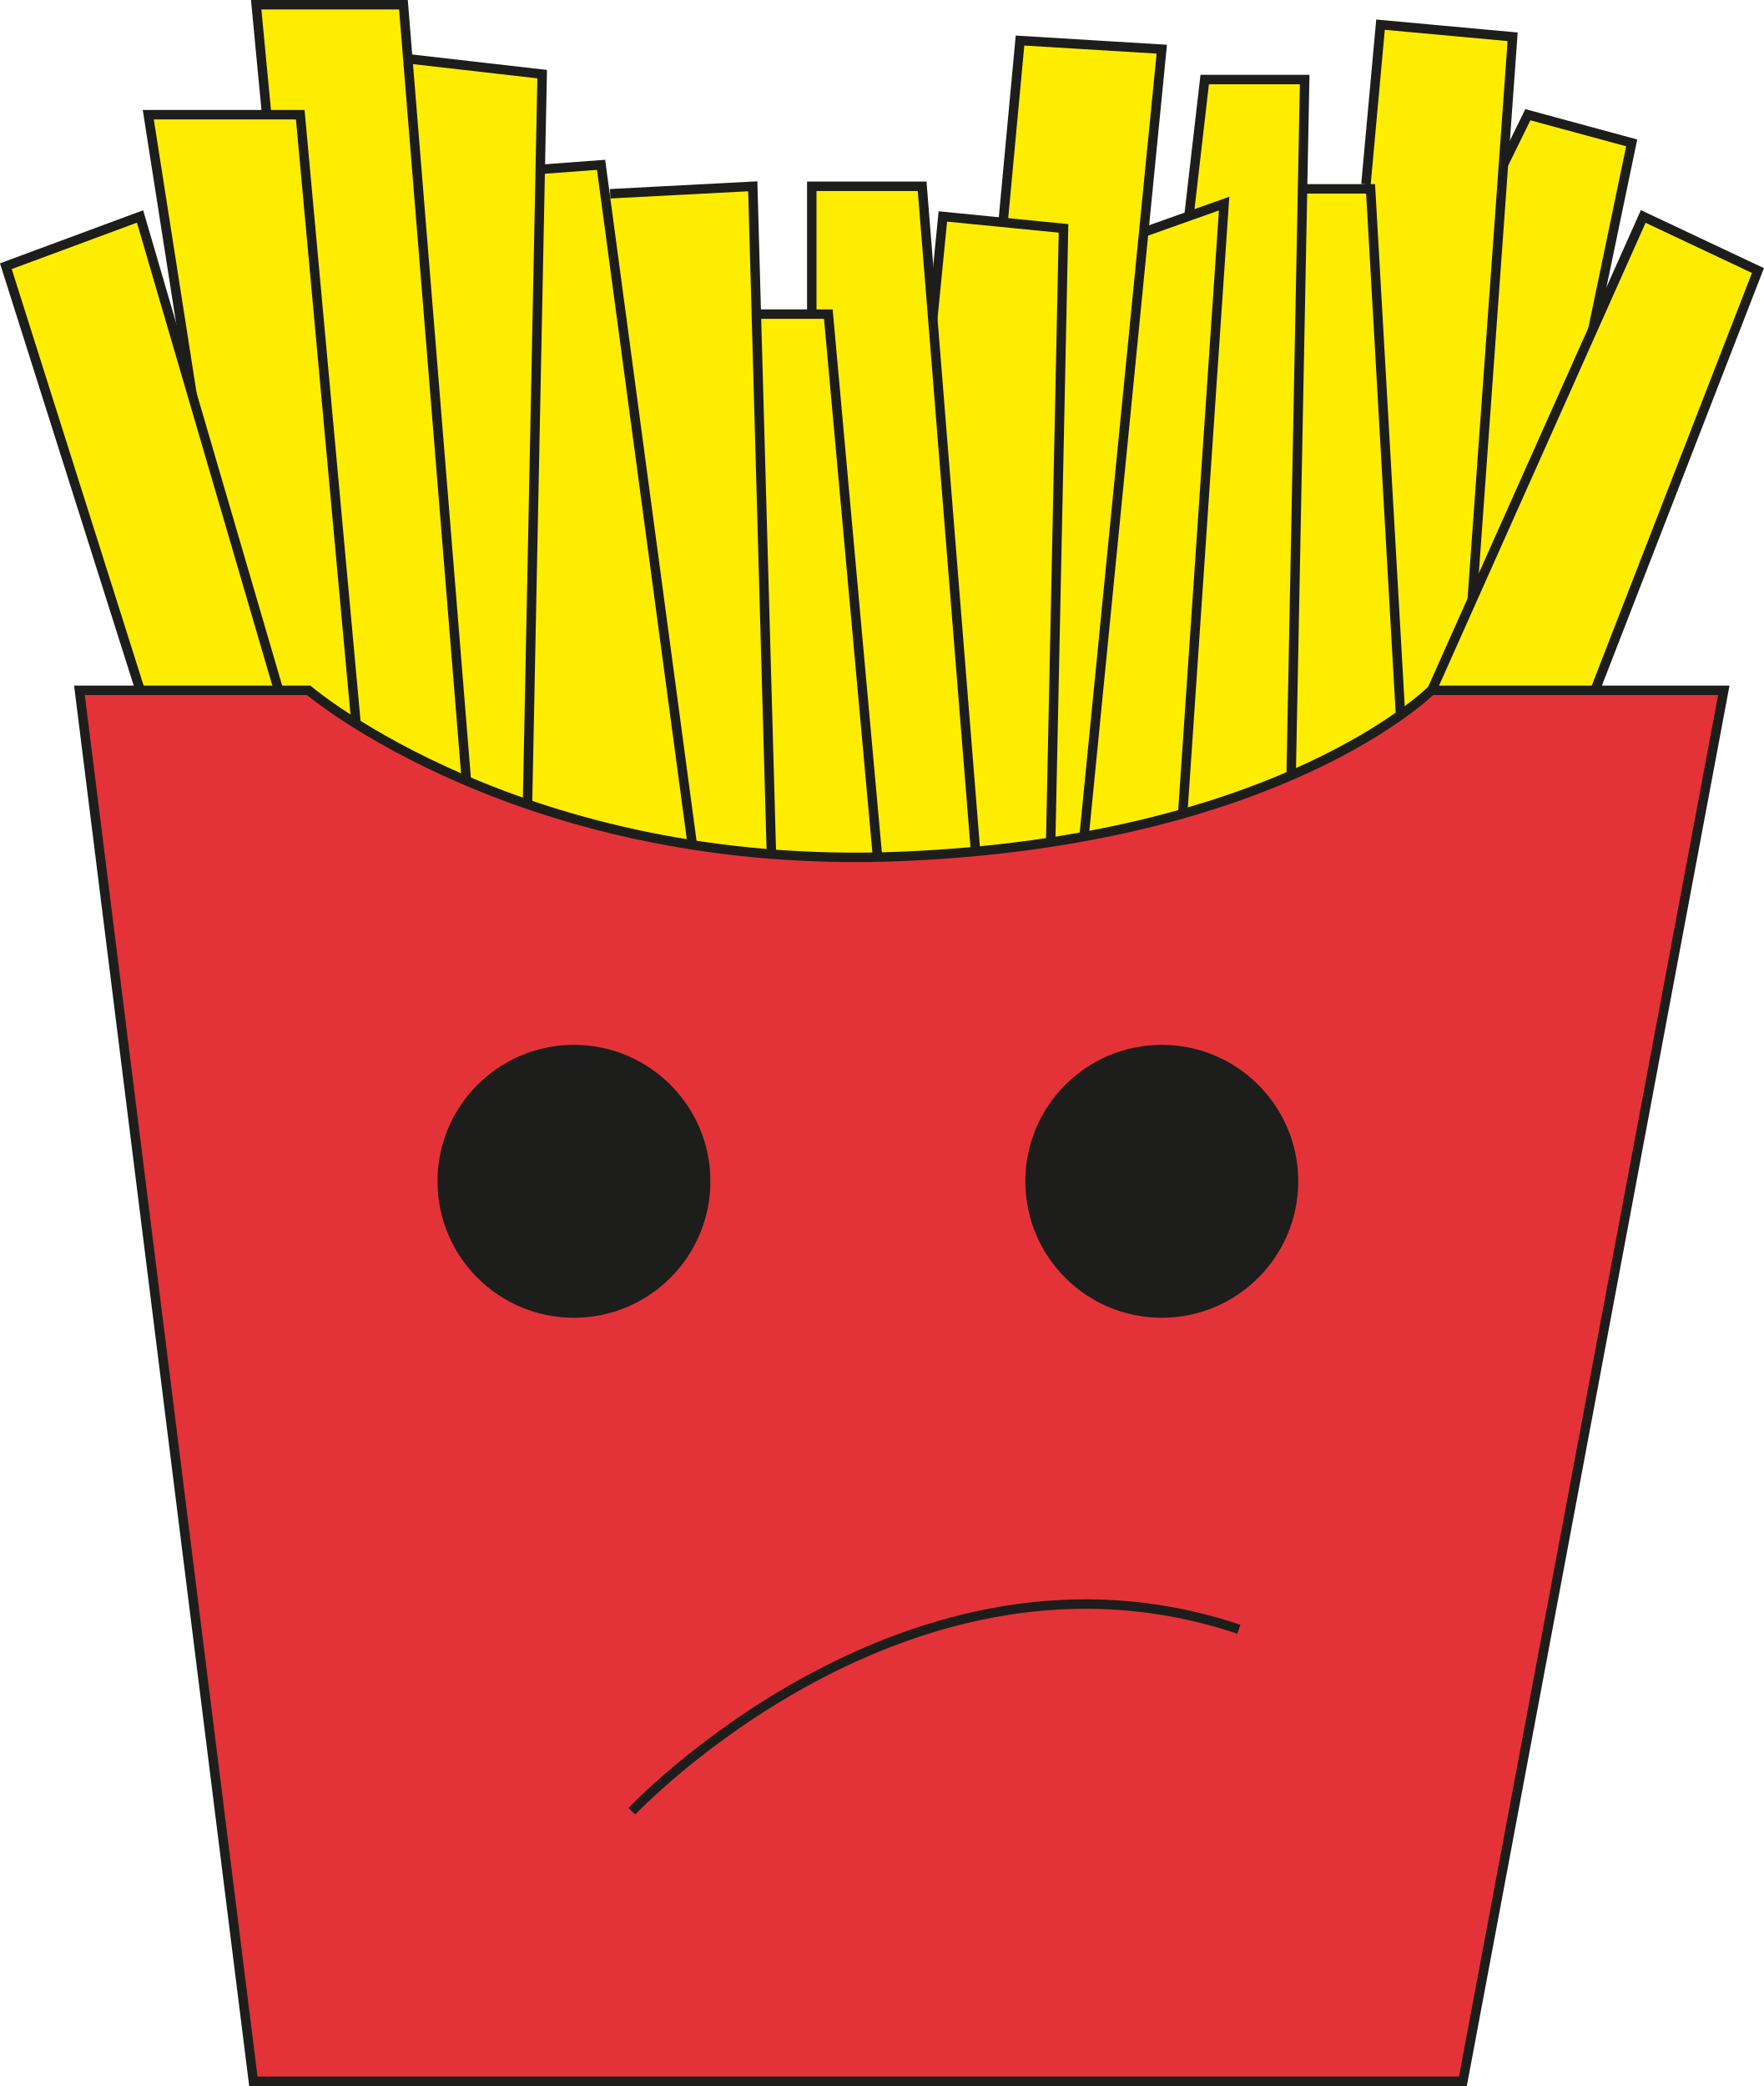
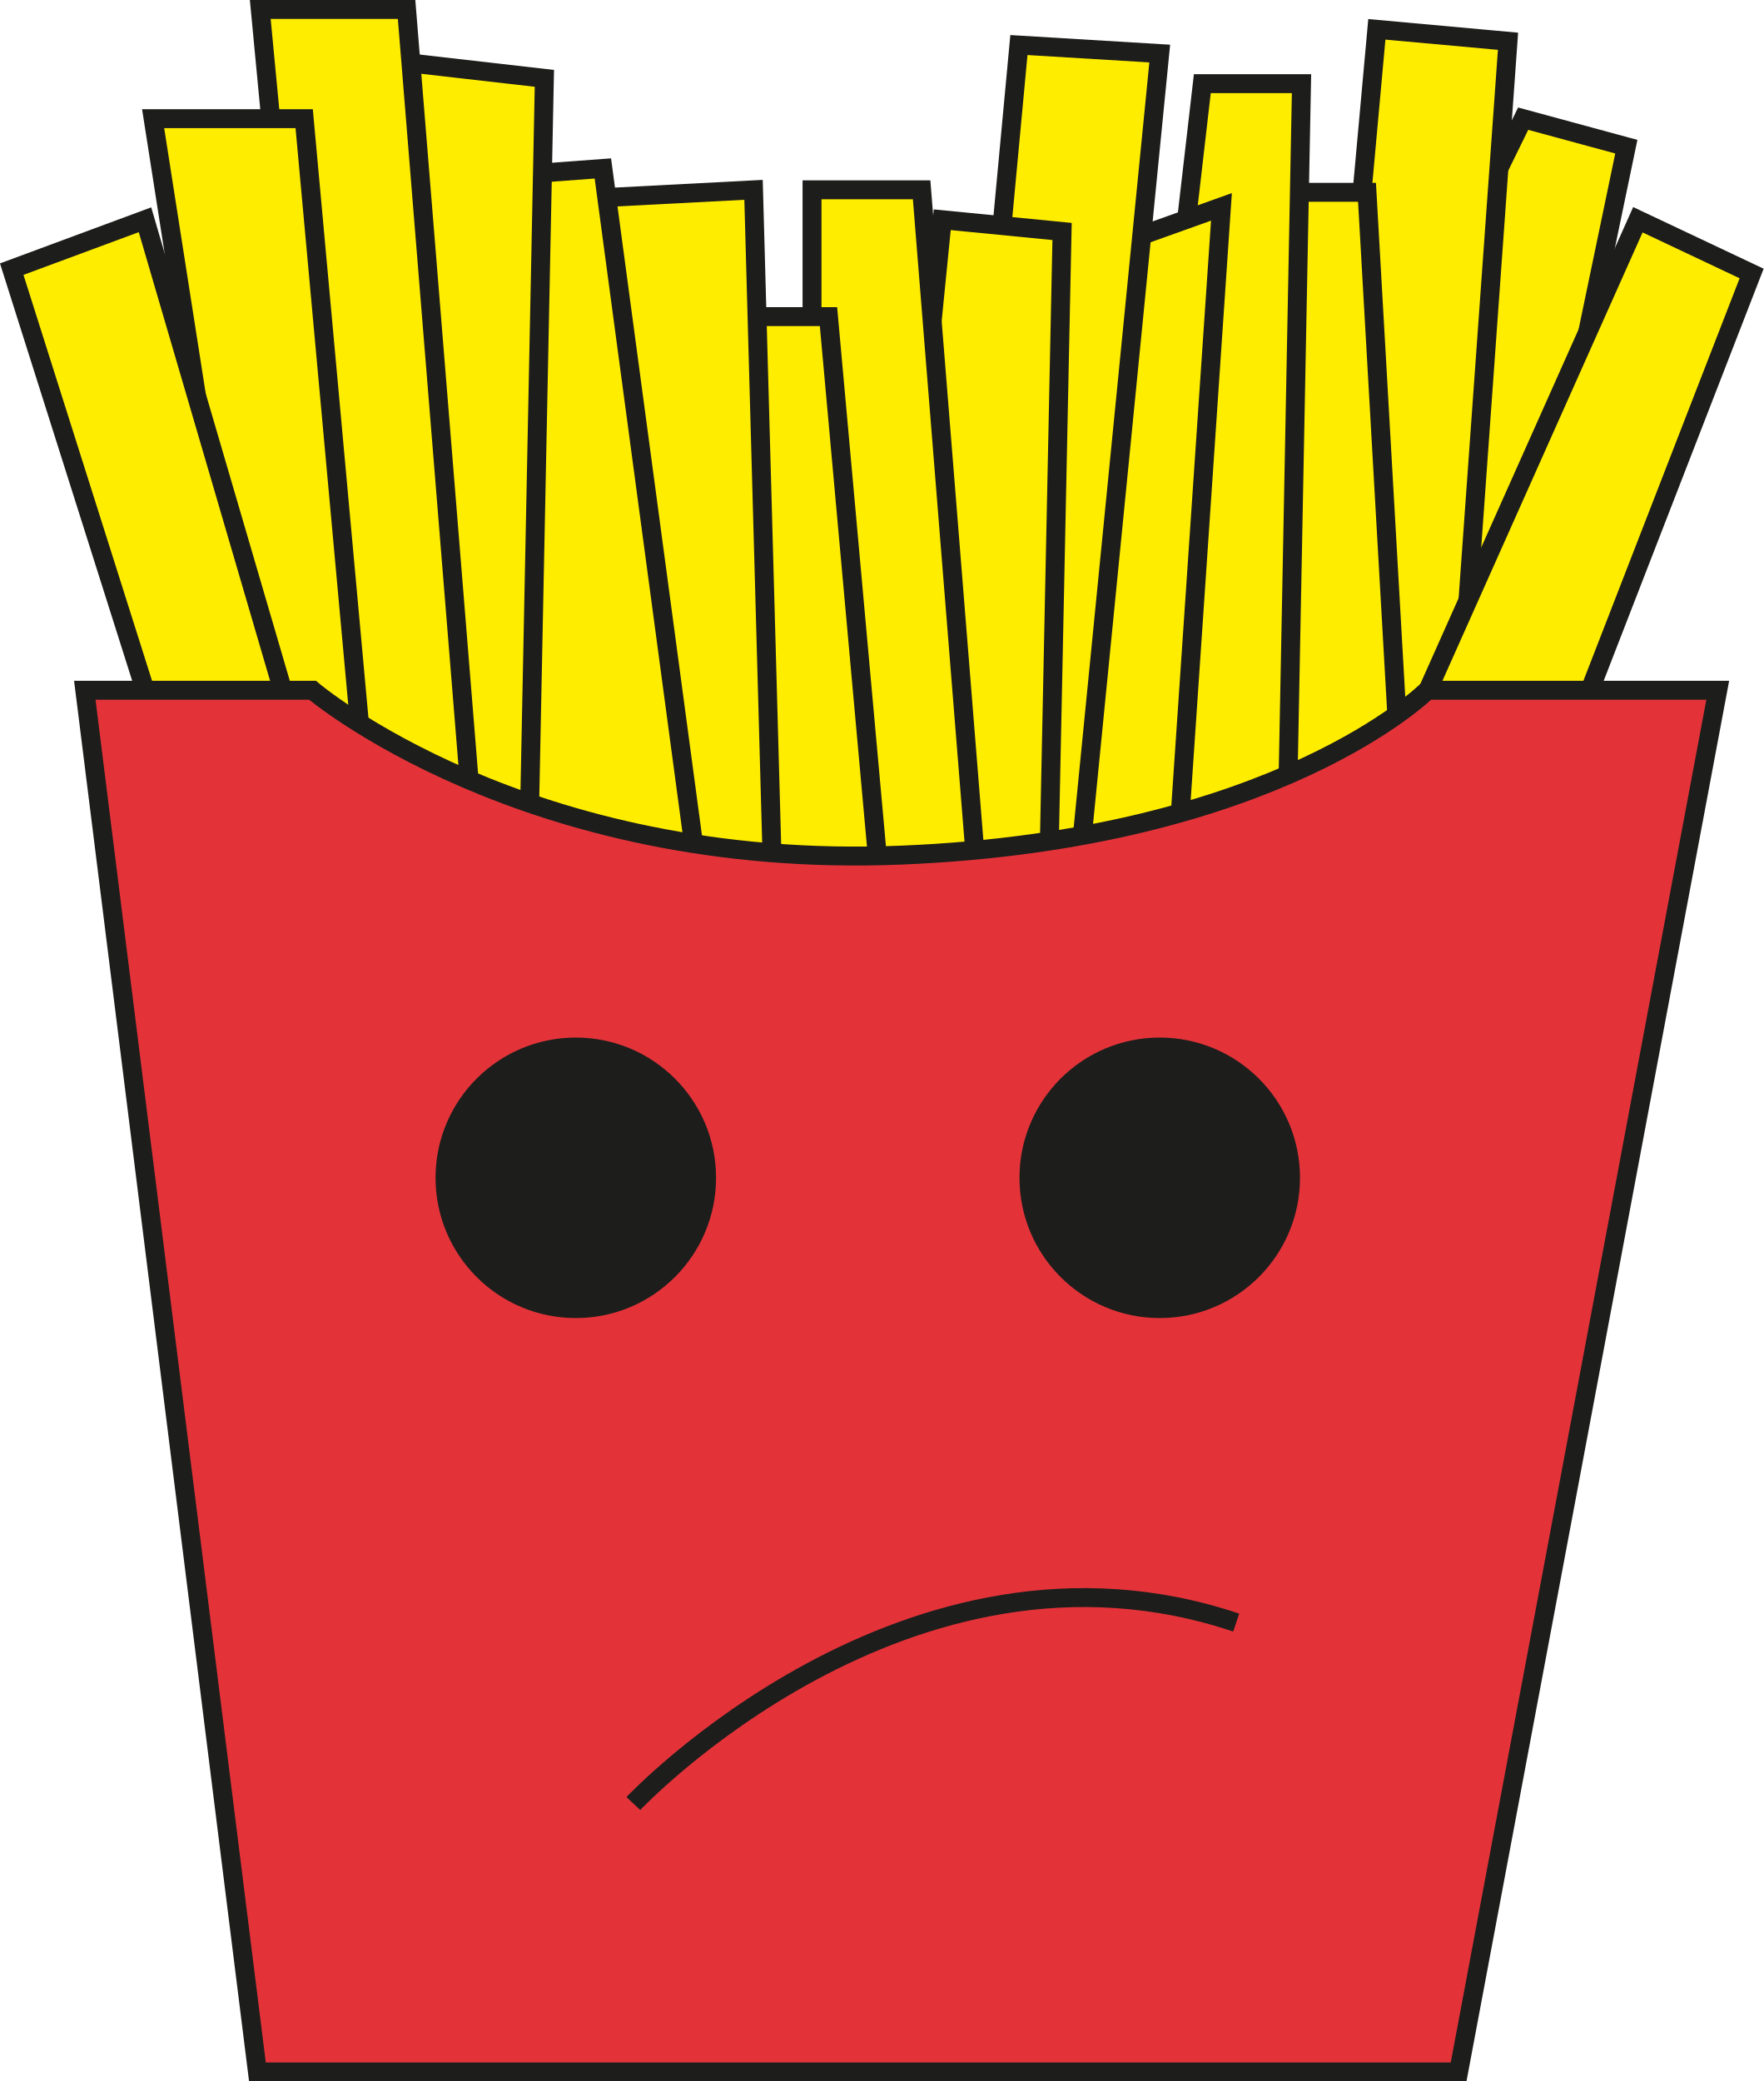
- <svg xmlns="http://www.w3.org/2000/svg" viewBox="0 0 186.52 220.59">
+ <svg xmlns="http://www.w3.org/2000/svg" viewBox="0 0 93.18 109.95">
  <defs>
    <style>.cls-1{fill:#ffed00;}.cls-1,.cls-2,.cls-3,.cls-4{stroke:#1d1d1b;stroke-miterlimit:10;}.cls-2{fill:#e33339;}.cls-3{fill:none;}.cls-4{fill:#1d1d1b;}</style>
  </defs>
  <g id="Laag_2" data-name="Laag 2">
    <g id="Laag_1-2" data-name="Laag 1">
-       <polyline class="cls-1" points="155.61 24.26 161.56 12.13 172.54 15.11 158.43 82.84 133.79 85.94" />
-       <polyline class="cls-1" points="144.44 19.49 145.98 2.61 159.95 3.89 153.99 86.87 129.15 84.61" />
-       <polyline class="cls-1" points="135.32 19.97 144.93 19.97 149.05 92.43 136.23 92.43" />
-       <polyline class="cls-1" points="120.11 93.01 136.36 90.73 137.96 8.41 127.39 8.41 125.56 24.26" />
-       <polyline class="cls-1" points="121.08 24.5 129.44 21.53 124.18 99.06 106.11 99.06" />
-       <polyline class="cls-1" points="106.11 23.07 107.86 4.29 122.85 5.2 112.69 108.11" />
-       <polyline class="cls-1" points="98.54 34.63 99.7 22.89 112.46 24.15 110.92 97.71 95.34 94.79" />
-       <polyline class="cls-1" points="85.84 32.97 85.84 19.7 97.51 19.7 104.84 111 90.19 105.05" />
-       <polyline class="cls-1" points="75.27 33.22 87.59 33.22 94.45 108.92 76.15 103.89" />
-       <polyline class="cls-1" points="64.52 20.49 79.6 19.7 81.71 95.32 47.4 97.01" />
-       <polyline class="cls-1" points="48.05 18.58 63.56 17.43 73.33 90.26 53.47 91.73" />
-       <polyline class="cls-1" points="42.73 6.17 57.33 7.84 55.77 85.43 36.7 86.3" />
-       <polyline class="cls-1" points="28.28 12.99 27.09 0.5 42.66 0.5 49.59 85.94 32.96 85.94" />
-       <polygon class="cls-1" points="22.21 53.87 15.68 12.13 31.75 12.13 37.65 76.52 21.04 76.52 22.21 53.87" />
-       <polyline class="cls-1" points="14.81 72.96 0.62 28.15 14.81 22.89 29.45 72.96" />
-       <polyline class="cls-1" points="149.05 78.26 173.76 22.89 185.89 28.61 164.84 82.84" />
-       <path class="cls-2" d="M8.4,73,26.79,220.09h127.9L182.28,73H151.35s-15.88,15.89-56,17.56S32.64,73,32.64,73Z" />
-       <path class="cls-3" d="M66.81,191.54S96,160.52,131,172.29" />
-       <circle class="cls-4" cx="60.69" cy="124.92" r="13.93" />
-       <circle class="cls-4" cx="122.85" cy="124.92" r="13.93" />
+       <g id="Laag_2-2" data-name="Laag 2">
+         <g id="Laag_1-2-2" data-name="Laag 1-2">
+           <polyline class="cls-1" points="77.52 12.29 80.47 6.27 85.92 7.75 78.92 41.35 66.69 42.89" />
+           <polyline class="cls-1" points="71.98 9.92 72.74 1.55 79.67 2.18 76.72 43.35 64.39 42.23" />
+           <polyline class="cls-1" points="67.45 10.16 72.22 10.16 74.27 46.11 67.9 46.11" />
+           <polyline class="cls-1" points="59.91 46.4 67.97 45.27 68.76 4.42 63.52 4.42 62.61 12.29" />
+           <polyline class="cls-1" points="60.39 12.41 64.53 10.93 61.92 49.4 52.96 49.4" />
+           <polyline class="cls-1" points="52.96 11.7 53.83 2.38 61.27 2.83 56.22 53.89" />
+           <polyline class="cls-1" points="49.2 17.43 49.78 11.61 56.11 12.23 55.35 48.73 47.62 47.28" />
+           <polyline class="cls-1" points="42.9 16.61 42.9 10.03 48.69 10.03 52.33 55.33 45.06 52.37" />
+           <polyline class="cls-1" points="37.66 16.73 43.77 16.73 47.17 54.29 38.09 51.8" />
+           <polyline class="cls-1" points="32.33 10.42 39.81 10.03 40.85 47.55 23.83 48.38" />
+           <polyline class="cls-1" points="24.15 9.47 31.85 8.9 36.7 45.03 26.84 45.76" />
+           <polyline class="cls-1" points="21.51 3.31 28.76 4.14 27.98 42.64 18.52 43.07" />
+           <polyline class="cls-1" points="14.34 6.7 13.75 0.5 21.48 0.5 24.92 42.89 16.67 42.89" />
+           <polygon class="cls-1" points="11.33 26.98 8.09 6.27 16.07 6.27 18.99 38.22 10.75 38.22 11.33 26.98" />
+           <polyline class="cls-1" points="7.66 36.45 0.62 14.22 7.66 11.61 14.93 36.45" />
+           <polyline class="cls-1" points="74.27 39.08 86.53 11.61 92.54 14.45 82.1 41.35" />
+           <path class="cls-2" d="M4.48,36.47l9.12,73H77.06l13.69-73H75.41s-7.88,7.89-27.79,8.71-31.11-8.71-31.11-8.71Z" />
+           <path class="cls-3" d="M33.46,95.29s14.48-15.4,31.85-9.56" />
+           <circle class="cls-4" cx="30.42" cy="62.23" r="6.91" />
+           <circle class="cls-4" cx="61.27" cy="62.23" r="6.91" />
+         </g>
+       </g>
    </g>
  </g>
</svg>
